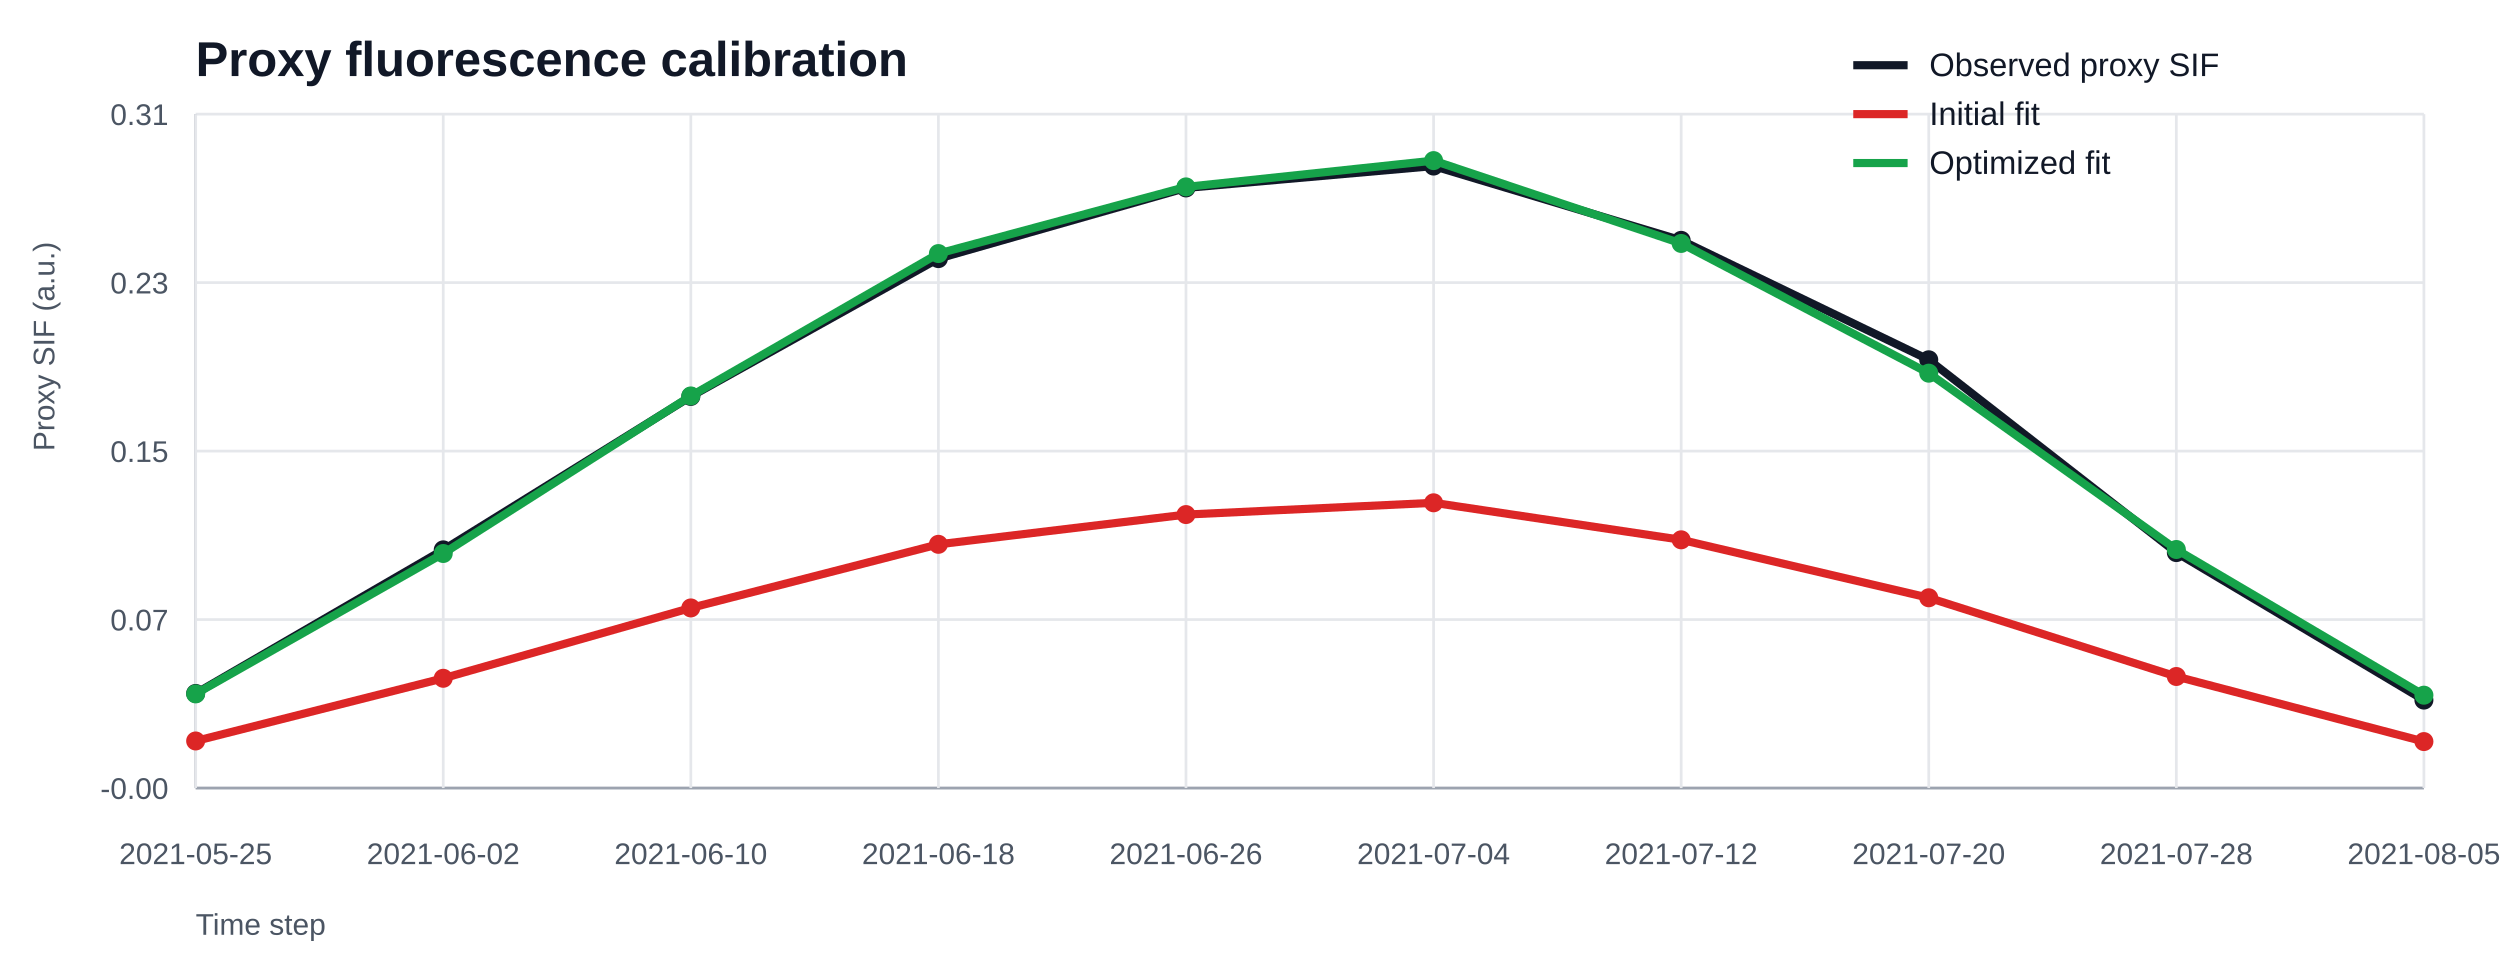
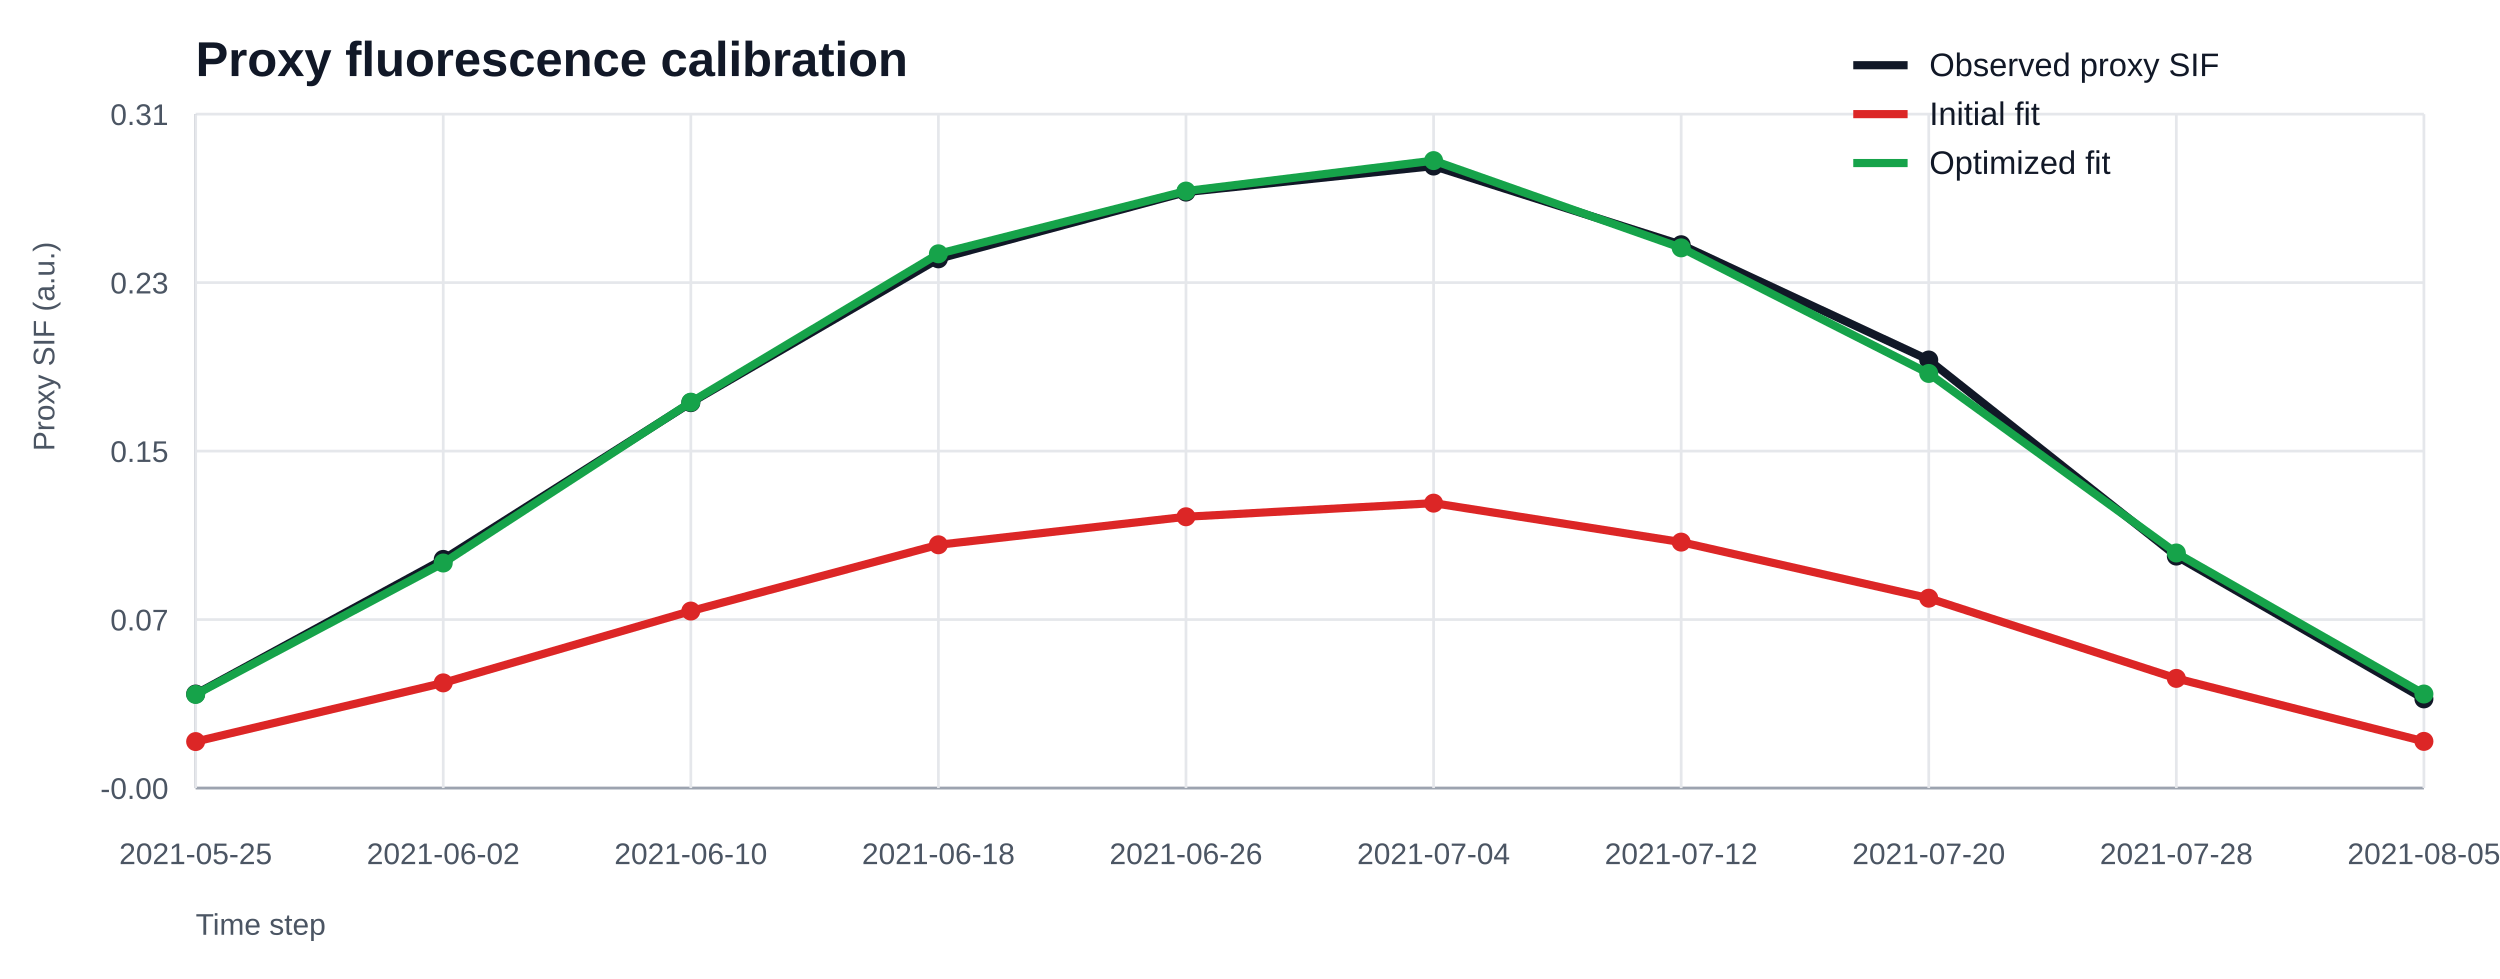
<svg xmlns="http://www.w3.org/2000/svg" width="920" height="360" viewBox="0 0 920 360">
  <style>text{font-family:Arial,sans-serif;fill:#111827;}.axis{stroke:#9ca3af;stroke-width:1;}.grid{stroke:#e5e7eb;stroke-width:1;}.legend{font-size:12px;}.tick{font-size:11px;fill:#4b5563;}.title{font-size:18px;font-weight:700;}</style>
  <text class="title" x="72" y="28">Proxy fluorescence calibration</text>
  <text class="tick" x="72" y="344">Time step</text>
  <text class="tick" transform="translate(20 166.0) rotate(-90)">Proxy SIF (a.u.)</text>
  <line class="grid" x1="72" y1="290.00" x2="892" y2="290.00" />
  <text class="tick" x="62" y="294.00" text-anchor="end">-0.00</text>
  <line class="grid" x1="72" y1="228.00" x2="892" y2="228.00" />
  <text class="tick" x="62" y="232.00" text-anchor="end">0.07</text>
  <line class="grid" x1="72" y1="166.00" x2="892" y2="166.00" />
  <text class="tick" x="62" y="170.00" text-anchor="end">0.15</text>
  <line class="grid" x1="72" y1="104.00" x2="892" y2="104.00" />
  <text class="tick" x="62" y="108.00" text-anchor="end">0.23</text>
  <line class="grid" x1="72" y1="42.00" x2="892" y2="42.00" />
  <text class="tick" x="62" y="46.00" text-anchor="end">0.31</text>
  <line class="axis" x1="72" y1="42" x2="72" y2="290" />
  <line class="axis" x1="72" y1="290" x2="892" y2="290" />
  <line class="grid" x1="72.00" y1="42" x2="72.00" y2="290" />
  <text class="tick" x="72.00" y="318" text-anchor="middle">2021-05-25</text>
  <line class="grid" x1="163.11" y1="42" x2="163.11" y2="290" />
  <text class="tick" x="163.11" y="318" text-anchor="middle">2021-06-02</text>
  <line class="grid" x1="254.22" y1="42" x2="254.22" y2="290" />
  <text class="tick" x="254.22" y="318" text-anchor="middle">2021-06-10</text>
  <line class="grid" x1="345.33" y1="42" x2="345.33" y2="290" />
  <text class="tick" x="345.33" y="318" text-anchor="middle">2021-06-18</text>
  <line class="grid" x1="436.44" y1="42" x2="436.44" y2="290" />
  <text class="tick" x="436.44" y="318" text-anchor="middle">2021-06-26</text>
  <line class="grid" x1="527.56" y1="42" x2="527.56" y2="290" />
  <text class="tick" x="527.56" y="318" text-anchor="middle">2021-07-04</text>
  <line class="grid" x1="618.67" y1="42" x2="618.67" y2="290" />
  <text class="tick" x="618.67" y="318" text-anchor="middle">2021-07-12</text>
  <line class="grid" x1="709.78" y1="42" x2="709.78" y2="290" />
  <text class="tick" x="709.78" y="318" text-anchor="middle">2021-07-20</text>
  <line class="grid" x1="800.89" y1="42" x2="800.89" y2="290" />
  <text class="tick" x="800.89" y="318" text-anchor="middle">2021-07-28</text>
  <line class="grid" x1="892.00" y1="42" x2="892.00" y2="290" />
  <text class="tick" x="892.00" y="318" text-anchor="middle">2021-08-05</text>
-   <polyline fill="none" stroke="#111827" stroke-width="3" points="72.00,255.19 163.11,202.35 254.22,145.89 345.33,95.17 436.44,69.16 527.56,61.11 618.67,88.45 709.78,132.40 800.89,203.35 892.00,257.63" />
-   <circle cx="72.00" cy="255.19" r="3.5" fill="#111827" />
-   <circle cx="163.11" cy="202.35" r="3.5" fill="#111827" />
-   <circle cx="254.22" cy="145.89" r="3.5" fill="#111827" />
-   <circle cx="345.33" cy="95.17" r="3.5" fill="#111827" />
-   <circle cx="436.44" cy="69.16" r="3.5" fill="#111827" />
+   <polyline fill="none" stroke="#111827" stroke-width="3" points="72.00,255.40 163.11,205.86 254.22,148.18 345.33,95.25 436.44,70.69 527.56,61.11 618.67,90.06 709.78,132.48 800.89,204.64 892.00,257.19" />
+   <circle cx="72.00" cy="255.40" r="3.5" fill="#111827" />
+   <circle cx="163.11" cy="205.86" r="3.5" fill="#111827" />
+   <circle cx="254.22" cy="148.18" r="3.5" fill="#111827" />
+   <circle cx="345.33" cy="95.25" r="3.5" fill="#111827" />
+   <circle cx="436.44" cy="70.69" r="3.5" fill="#111827" />
  <circle cx="527.56" cy="61.11" r="3.5" fill="#111827" />
-   <circle cx="618.67" cy="88.45" r="3.5" fill="#111827" />
-   <circle cx="709.78" cy="132.40" r="3.5" fill="#111827" />
-   <circle cx="800.89" cy="203.35" r="3.5" fill="#111827" />
-   <circle cx="892.00" cy="257.63" r="3.5" fill="#111827" />
+   <circle cx="618.67" cy="90.06" r="3.5" fill="#111827" />
+   <circle cx="709.78" cy="132.48" r="3.5" fill="#111827" />
+   <circle cx="800.89" cy="204.64" r="3.5" fill="#111827" />
+   <circle cx="892.00" cy="257.19" r="3.5" fill="#111827" />
  <line x1="682" y1="24" x2="702" y2="24" stroke="#111827" stroke-width="3" />
  <text class="legend" x="710" y="28">Observed proxy SIF</text>
-   <polyline fill="none" stroke="#dc2626" stroke-width="3" points="72.00,272.68 163.11,249.61 254.22,223.72 345.33,200.31 436.44,189.36 527.56,185.03 618.67,198.65 709.78,219.98 800.89,248.95 892.00,272.90" />
-   <circle cx="72.00" cy="272.68" r="3.5" fill="#dc2626" />
-   <circle cx="163.11" cy="249.61" r="3.5" fill="#dc2626" />
-   <circle cx="254.22" cy="223.72" r="3.5" fill="#dc2626" />
-   <circle cx="345.33" cy="200.31" r="3.5" fill="#dc2626" />
-   <circle cx="436.44" cy="189.36" r="3.5" fill="#dc2626" />
-   <circle cx="527.56" cy="185.03" r="3.5" fill="#dc2626" />
-   <circle cx="618.67" cy="198.65" r="3.5" fill="#dc2626" />
-   <circle cx="709.78" cy="219.98" r="3.5" fill="#dc2626" />
-   <circle cx="800.89" cy="248.95" r="3.5" fill="#dc2626" />
-   <circle cx="892.00" cy="272.90" r="3.5" fill="#dc2626" />
+   <polyline fill="none" stroke="#dc2626" stroke-width="3" points="72.00,272.90 163.11,251.30 254.22,224.87 345.33,200.48 436.44,190.17 527.56,185.16 618.67,199.50 709.78,220.14 800.89,249.65 892.00,272.83" />
+   <circle cx="72.00" cy="272.90" r="3.5" fill="#dc2626" />
+   <circle cx="163.11" cy="251.30" r="3.5" fill="#dc2626" />
+   <circle cx="254.22" cy="224.87" r="3.5" fill="#dc2626" />
+   <circle cx="345.33" cy="200.48" r="3.5" fill="#dc2626" />
+   <circle cx="436.44" cy="190.17" r="3.5" fill="#dc2626" />
+   <circle cx="527.56" cy="185.16" r="3.5" fill="#dc2626" />
+   <circle cx="618.67" cy="199.50" r="3.5" fill="#dc2626" />
+   <circle cx="709.78" cy="220.14" r="3.5" fill="#dc2626" />
+   <circle cx="800.89" cy="249.65" r="3.5" fill="#dc2626" />
+   <circle cx="892.00" cy="272.83" r="3.5" fill="#dc2626" />
  <line x1="682" y1="42" x2="702" y2="42" stroke="#dc2626" stroke-width="3" />
  <text class="legend" x="710" y="46">Initial fit</text>
-   <polyline fill="none" stroke="#16a34a" stroke-width="3" points="72.00,255.35 163.11,203.69 254.22,145.71 345.33,93.31 436.44,68.78 527.56,59.10 618.67,89.59 709.78,137.33 800.89,202.21 892.00,255.83" />
-   <circle cx="72.00" cy="255.35" r="3.5" fill="#16a34a" />
-   <circle cx="163.11" cy="203.69" r="3.5" fill="#16a34a" />
-   <circle cx="254.22" cy="145.71" r="3.5" fill="#16a34a" />
-   <circle cx="345.33" cy="93.31" r="3.5" fill="#16a34a" />
-   <circle cx="436.44" cy="68.78" r="3.5" fill="#16a34a" />
+   <polyline fill="none" stroke="#16a34a" stroke-width="3" points="72.00,255.55 163.11,207.19 254.22,148.00 345.33,93.40 436.44,70.31 527.56,59.10 618.67,91.21 709.78,137.43 800.89,203.50 892.00,255.40" />
+   <circle cx="72.00" cy="255.55" r="3.5" fill="#16a34a" />
+   <circle cx="163.11" cy="207.19" r="3.5" fill="#16a34a" />
+   <circle cx="254.22" cy="148.00" r="3.5" fill="#16a34a" />
+   <circle cx="345.33" cy="93.40" r="3.5" fill="#16a34a" />
+   <circle cx="436.44" cy="70.31" r="3.5" fill="#16a34a" />
  <circle cx="527.56" cy="59.10" r="3.5" fill="#16a34a" />
-   <circle cx="618.67" cy="89.59" r="3.5" fill="#16a34a" />
-   <circle cx="709.78" cy="137.33" r="3.5" fill="#16a34a" />
-   <circle cx="800.89" cy="202.21" r="3.5" fill="#16a34a" />
-   <circle cx="892.00" cy="255.83" r="3.5" fill="#16a34a" />
+   <circle cx="618.67" cy="91.21" r="3.5" fill="#16a34a" />
+   <circle cx="709.78" cy="137.43" r="3.5" fill="#16a34a" />
+   <circle cx="800.89" cy="203.50" r="3.5" fill="#16a34a" />
+   <circle cx="892.00" cy="255.40" r="3.5" fill="#16a34a" />
  <line x1="682" y1="60" x2="702" y2="60" stroke="#16a34a" stroke-width="3" />
  <text class="legend" x="710" y="64">Optimized fit</text>
</svg>
